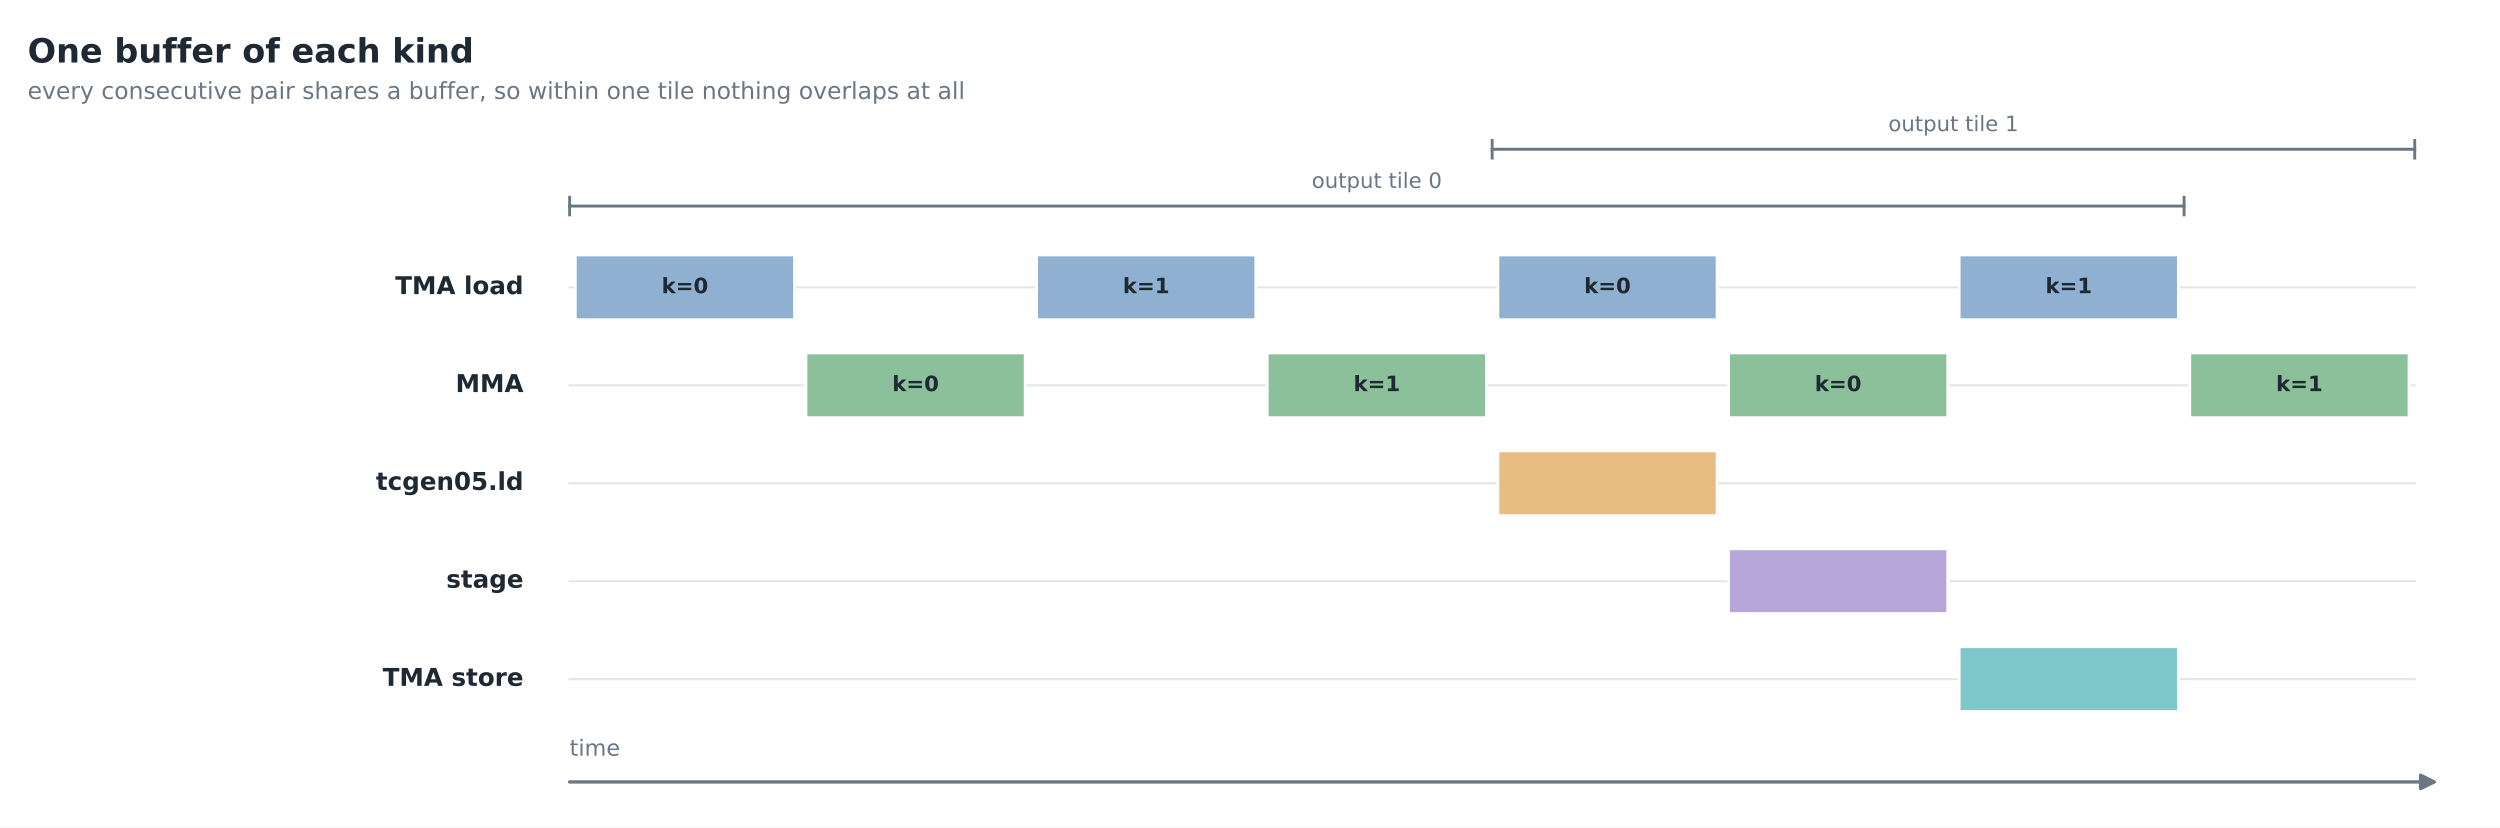
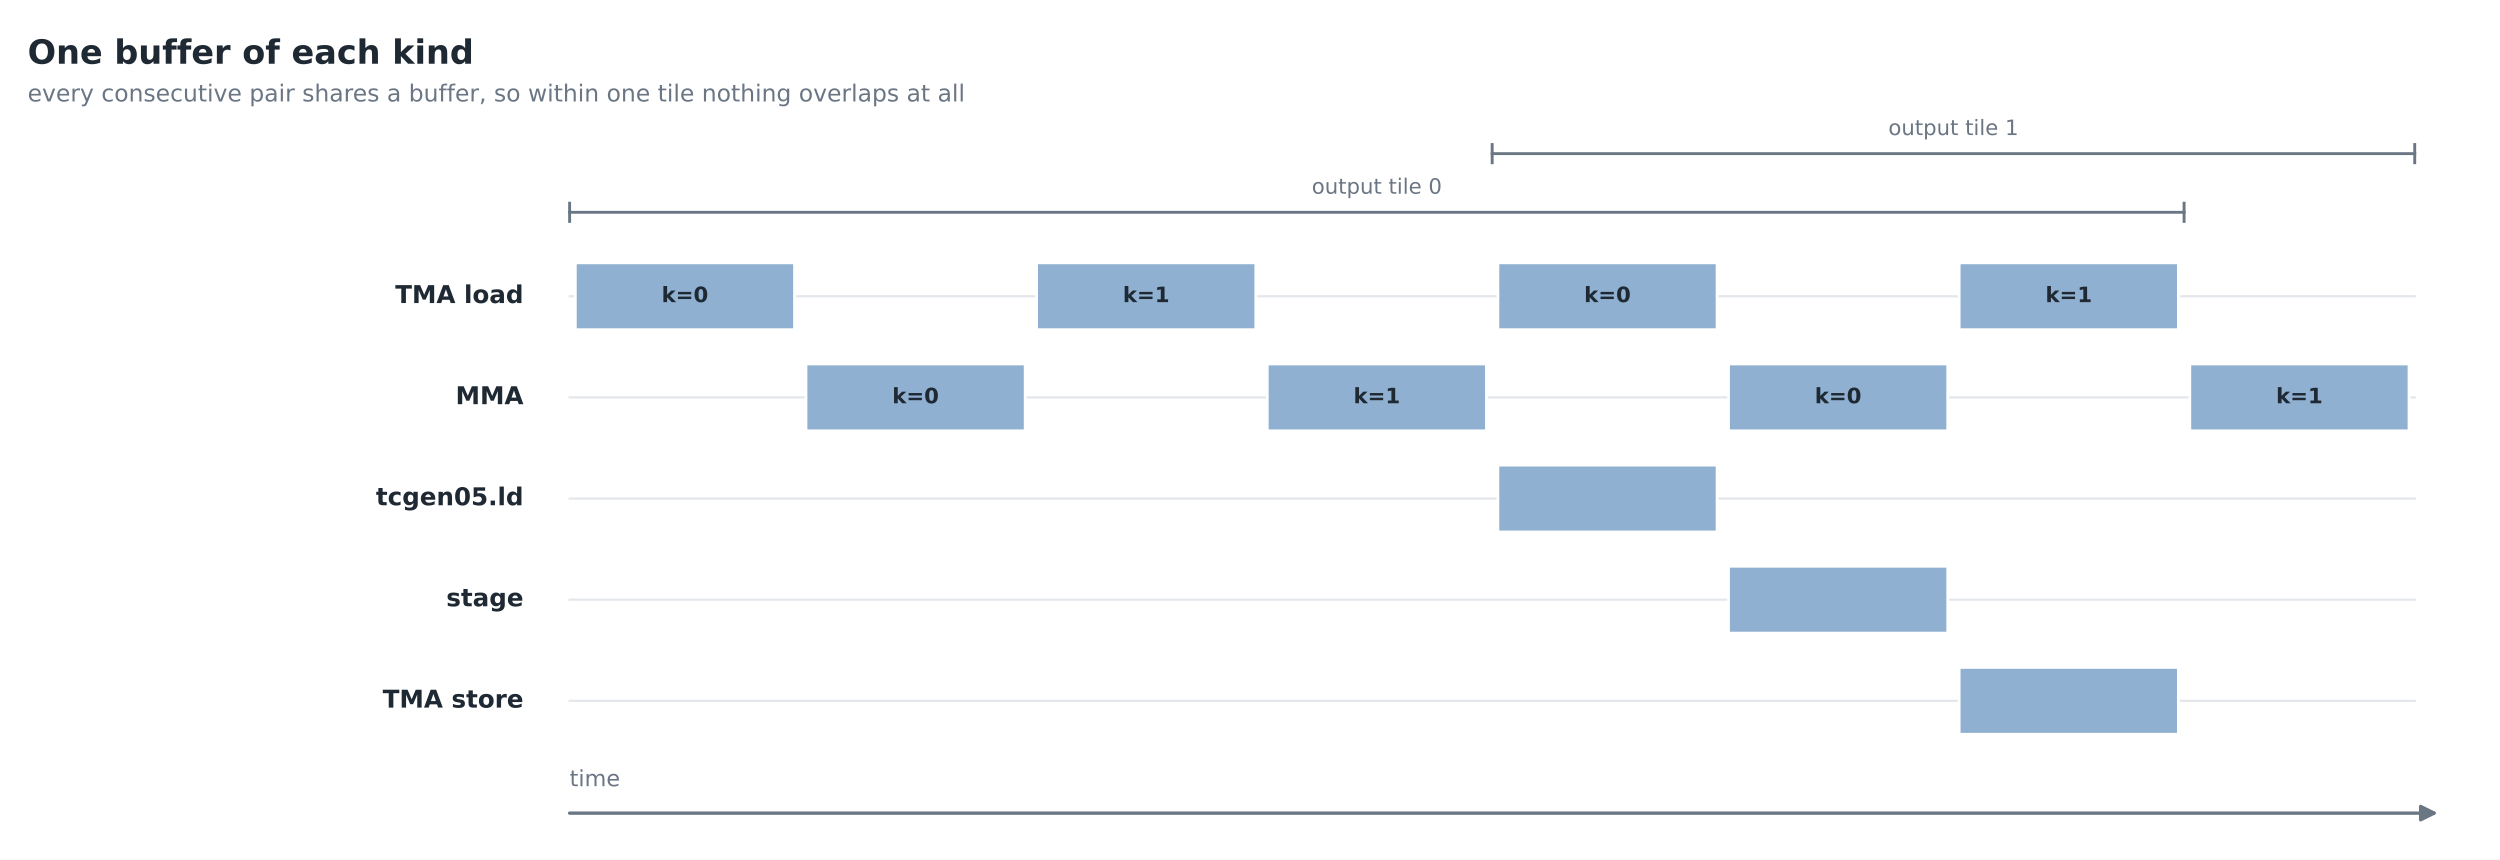
- <svg xmlns="http://www.w3.org/2000/svg" xmlns:xlink="http://www.w3.org/1999/xlink" width="1119.2pt" height="370.4pt" viewBox="0 0 1119.2 370.4" version="1.1">
+ <svg xmlns="http://www.w3.org/2000/svg" xmlns:xlink="http://www.w3.org/1999/xlink" width="1119.2pt" height="384.8pt" viewBox="0 0 1119.2 384.8" version="1.1">
  <defs>
    <style type="text/css">*{stroke-linejoin: round; stroke-linecap: butt}</style>
  </defs>
  <g id="figure_1">
    <g id="patch_1">
-       <path d="M 0 370.4  L 1119.2 370.4  L 1119.2 0  L 0 0  z " style="fill: #ffffff" />
+       <path d="M 0 384.8  L 1119.2 384.8  L 1119.2 0  L 0 0  z " style="fill: #ffffff" />
    </g>
    <g id="axes_1">
      <g id="line2d_1">
-         <path d="M 255.006 128.643  L 1081.024 128.643  " clip-path="url(#pee1071284b)" style="fill: none; stroke: #e3e7ec; stroke-linecap: square" />
+         <path d="M 255.006 132.629  L 1081.024 132.629  " clip-path="url(#p5432d07d13)" style="fill: none; stroke: #e3e7ec; stroke-linecap: square" />
      </g>
      <g id="line2d_2">
-         <path d="M 255.006 172.486  L 1081.024 172.486  " clip-path="url(#pee1071284b)" style="fill: none; stroke: #e3e7ec; stroke-linecap: square" />
+         <path d="M 255.006 177.91  L 1081.024 177.91  " clip-path="url(#p5432d07d13)" style="fill: none; stroke: #e3e7ec; stroke-linecap: square" />
      </g>
      <g id="line2d_3">
-         <path d="M 255.006 216.328  L 1081.024 216.328  " clip-path="url(#pee1071284b)" style="fill: none; stroke: #e3e7ec; stroke-linecap: square" />
+         <path d="M 255.006 223.191  L 1081.024 223.191  " clip-path="url(#p5432d07d13)" style="fill: none; stroke: #e3e7ec; stroke-linecap: square" />
      </g>
      <g id="line2d_4">
-         <path d="M 255.006 260.17  L 1081.024 260.17  " clip-path="url(#pee1071284b)" style="fill: none; stroke: #e3e7ec; stroke-linecap: square" />
+         <path d="M 255.006 268.472  L 1081.024 268.472  " clip-path="url(#p5432d07d13)" style="fill: none; stroke: #e3e7ec; stroke-linecap: square" />
      </g>
      <g id="line2d_5">
-         <path d="M 255.006 304.013  L 1081.024 304.013  " clip-path="url(#pee1071284b)" style="fill: none; stroke: #e3e7ec; stroke-linecap: square" />
+         <path d="M 255.006 313.754  L 1081.024 313.754  " clip-path="url(#p5432d07d13)" style="fill: none; stroke: #e3e7ec; stroke-linecap: square" />
      </g>
      <g id="patch_2">
-         <path d="M 255.006 350.047  Q 673.178 350.047 1089.672 350.047  " clip-path="url(#pee1071284b)" style="fill: none; stroke: #6b7684; stroke-width: 1.5; stroke-linecap: round" />
-         <path d="M 1083.672 347.047  L 1089.672 350.047  L 1083.672 353.047  z " clip-path="url(#pee1071284b)" style="fill: #6b7684; stroke: #6b7684; stroke-width: 1.5; stroke-linecap: round" />
+         <path d="M 255.006 364.016  Q 673.178 364.016 1089.672 364.016  " clip-path="url(#p5432d07d13)" style="fill: none; stroke: #6b7684; stroke-width: 1.5; stroke-linecap: round" />
+         <path d="M 1083.672 361.016  L 1089.672 364.016  L 1083.672 367.016  z " clip-path="url(#p5432d07d13)" style="fill: #6b7684; stroke: #6b7684; stroke-width: 1.5; stroke-linecap: round" />
      </g>
      <g id="line2d_6">
-         <path d="M 255.006 92.254  L 977.772 92.254  " clip-path="url(#pee1071284b)" style="fill: none; stroke: #6b7684; stroke-width: 1.3; stroke-linecap: square" />
+         <path d="M 255.006 95.045  L 977.772 95.045  " clip-path="url(#p5432d07d13)" style="fill: none; stroke: #6b7684; stroke-width: 1.3; stroke-linecap: square" />
      </g>
      <g id="line2d_7">
-         <path d="M 255.006 96.2  L 255.006 88.308  " clip-path="url(#pee1071284b)" style="fill: none; stroke: #6b7684; stroke-width: 1.3; stroke-linecap: square" />
+         <path d="M 255.006 99.121  L 255.006 90.97  " clip-path="url(#p5432d07d13)" style="fill: none; stroke: #6b7684; stroke-width: 1.3; stroke-linecap: square" />
      </g>
      <g id="line2d_8">
-         <path d="M 977.772 96.2  L 977.772 88.308  " clip-path="url(#pee1071284b)" style="fill: none; stroke: #6b7684; stroke-width: 1.3; stroke-linecap: square" />
+         <path d="M 977.772 99.121  L 977.772 90.97  " clip-path="url(#p5432d07d13)" style="fill: none; stroke: #6b7684; stroke-width: 1.3; stroke-linecap: square" />
      </g>
      <g id="line2d_9">
-         <path d="M 668.015 66.826  L 1081.024 66.826  " clip-path="url(#pee1071284b)" style="fill: none; stroke: #6b7684; stroke-width: 1.3; stroke-linecap: square" />
+         <path d="M 668.015 68.782  L 1081.024 68.782  " clip-path="url(#p5432d07d13)" style="fill: none; stroke: #6b7684; stroke-width: 1.3; stroke-linecap: square" />
      </g>
      <g id="line2d_10">
-         <path d="M 668.015 70.771  L 668.015 62.88  " clip-path="url(#pee1071284b)" style="fill: none; stroke: #6b7684; stroke-width: 1.3; stroke-linecap: square" />
+         <path d="M 668.015 72.858  L 668.015 64.707  " clip-path="url(#p5432d07d13)" style="fill: none; stroke: #6b7684; stroke-width: 1.3; stroke-linecap: square" />
      </g>
      <g id="line2d_11">
-         <path d="M 1081.024 70.771  L 1081.024 62.88  " clip-path="url(#pee1071284b)" style="fill: none; stroke: #6b7684; stroke-width: 1.3; stroke-linecap: square" />
+         <path d="M 1081.024 72.858  L 1081.024 64.707  " clip-path="url(#p5432d07d13)" style="fill: none; stroke: #6b7684; stroke-width: 1.3; stroke-linecap: square" />
      </g>
      <g id="text_1">
-         <g style="fill: #1f2933" transform="translate(176.9369 131.6787) scale(0.11 -0.11)">
+         <g style="fill: #1f2933" transform="translate(176.9369 135.6642) scale(0.11 -0.11)">
          <defs>
            <path id="DejaVuSans-Bold-54" d="M 31 4666  L 4331 4666  L 4331 3756  L 2784 3756  L 2784 0  L 1581 0  L 1581 3756  L 31 3756  L 31 4666  z " transform="scale(0.015625)" />
            <path id="DejaVuSans-Bold-4d" d="M 588 4666  L 2119 4666  L 3181 2169  L 4250 4666  L 5778 4666  L 5778 0  L 4641 0  L 4641 3413  L 3566 897  L 2803 897  L 1728 3413  L 1728 0  L 588 0  L 588 4666  z " transform="scale(0.015625)" />
            <path id="DejaVuSans-Bold-41" d="M 3419 850  L 1538 850  L 1241 0  L 31 0  L 1759 4666  L 3194 4666  L 4922 0  L 3713 0  L 3419 850  z M 1838 1716  L 3116 1716  L 2478 3572  L 1838 1716  z " transform="scale(0.015625)" />
            <path id="DejaVuSans-Bold-20" transform="scale(0.015625)" />
            <path id="DejaVuSans-Bold-6c" d="M 538 4863  L 1656 4863  L 1656 0  L 538 0  L 538 4863  z " transform="scale(0.015625)" />
            <path id="DejaVuSans-Bold-6f" d="M 2203 2784  Q 1831 2784 1636 2517  Q 1441 2250 1441 1747  Q 1441 1244 1636 976  Q 1831 709 2203 709  Q 2569 709 2762 976  Q 2956 1244 2956 1747  Q 2956 2250 2762 2517  Q 2569 2784 2203 2784  z M 2203 3584  Q 3106 3584 3614 3096  Q 4122 2609 4122 1747  Q 4122 884 3614 396  Q 3106 -91 2203 -91  Q 1297 -91 786 396  Q 275 884 275 1747  Q 275 2609 786 3096  Q 1297 3584 2203 3584  z " transform="scale(0.015625)" />
            <path id="DejaVuSans-Bold-61" d="M 2106 1575  Q 1756 1575 1579 1456  Q 1403 1338 1403 1106  Q 1403 894 1545 773  Q 1688 653 1941 653  Q 2256 653 2472 879  Q 2688 1106 2688 1447  L 2688 1575  L 2106 1575  z M 3816 1997  L 3816 0  L 2688 0  L 2688 519  Q 2463 200 2181 54  Q 1900 -91 1497 -91  Q 953 -91 614 226  Q 275 544 275 1050  Q 275 1666 698 1953  Q 1122 2241 2028 2241  L 2688 2241  L 2688 2328  Q 2688 2594 2478 2717  Q 2269 2841 1825 2841  Q 1466 2841 1156 2769  Q 847 2697 581 2553  L 581 3406  Q 941 3494 1303 3539  Q 1666 3584 2028 3584  Q 2975 3584 3395 3211  Q 3816 2838 3816 1997  z " transform="scale(0.015625)" />
            <path id="DejaVuSans-Bold-64" d="M 2919 2988  L 2919 4863  L 4044 4863  L 4044 0  L 2919 0  L 2919 506  Q 2688 197 2409 53  Q 2131 -91 1766 -91  Q 1119 -91 703 423  Q 288 938 288 1747  Q 288 2556 703 3070  Q 1119 3584 1766 3584  Q 2128 3584 2408 3439  Q 2688 3294 2919 2988  z M 2181 722  Q 2541 722 2730 984  Q 2919 1247 2919 1747  Q 2919 2247 2730 2509  Q 2541 2772 2181 2772  Q 1825 2772 1636 2509  Q 1447 2247 1447 1747  Q 1447 1247 1636 984  Q 1825 722 2181 722  z " transform="scale(0.015625)" />
          </defs>
          <use xlink:href="#DejaVuSans-Bold-54" />
          <use xlink:href="#DejaVuSans-Bold-4d" transform="translate(68.21289 0)" />
          <use xlink:href="#DejaVuSans-Bold-41" transform="translate(167.7246 0)" />
          <use xlink:href="#DejaVuSans-Bold-20" transform="translate(245.1172 0)" />
          <use xlink:href="#DejaVuSans-Bold-6c" transform="translate(279.9316 0)" />
          <use xlink:href="#DejaVuSans-Bold-6f" transform="translate(314.209 0)" />
          <use xlink:href="#DejaVuSans-Bold-61" transform="translate(382.9102 0)" />
          <use xlink:href="#DejaVuSans-Bold-64" transform="translate(450.3906 0)" />
        </g>
      </g>
      <g id="text_2">
-         <g style="fill: #1f2933" transform="translate(203.9487 175.521) scale(0.11 -0.11)">
+         <g style="fill: #1f2933" transform="translate(203.9487 180.9453) scale(0.11 -0.11)">
          <use xlink:href="#DejaVuSans-Bold-4d" />
          <use xlink:href="#DejaVuSans-Bold-4d" transform="translate(99.51172 0)" />
          <use xlink:href="#DejaVuSans-Bold-41" transform="translate(199.0234 0)" />
        </g>
      </g>
      <g id="text_3">
-         <g style="fill: #1f2933" transform="translate(168.2812 219.3204) scale(0.11 -0.11)">
+         <g style="fill: #1f2933" transform="translate(168.2812 226.1835) scale(0.11 -0.11)">
          <defs>
            <path id="DejaVuSans-Bold-74" d="M 1759 4494  L 1759 3500  L 2913 3500  L 2913 2700  L 1759 2700  L 1759 1216  Q 1759 972 1856 886  Q 1953 800 2241 800  L 2816 800  L 2816 0  L 1856 0  Q 1194 0 917 276  Q 641 553 641 1216  L 641 2700  L 84 2700  L 84 3500  L 641 3500  L 641 4494  L 1759 4494  z " transform="scale(0.015625)" />
            <path id="DejaVuSans-Bold-63" d="M 3366 3391  L 3366 2478  Q 3138 2634 2908 2709  Q 2678 2784 2431 2784  Q 1963 2784 1702 2511  Q 1441 2238 1441 1747  Q 1441 1256 1702 982  Q 1963 709 2431 709  Q 2694 709 2930 787  Q 3166 866 3366 1019  L 3366 103  Q 3103 6 2833 -42  Q 2563 -91 2291 -91  Q 1344 -91 809 395  Q 275 881 275 1747  Q 275 2613 809 3098  Q 1344 3584 2291 3584  Q 2566 3584 2833 3536  Q 3100 3488 3366 3391  z " transform="scale(0.015625)" />
            <path id="DejaVuSans-Bold-67" d="M 2919 594  Q 2688 288 2409 144  Q 2131 0 1766 0  Q 1125 0 706 504  Q 288 1009 288 1791  Q 288 2575 706 3076  Q 1125 3578 1766 3578  Q 2131 3578 2409 3434  Q 2688 3291 2919 2981  L 2919 3500  L 4044 3500  L 4044 353  Q 4044 -491 3511 -936  Q 2978 -1381 1966 -1381  Q 1638 -1381 1331 -1331  Q 1025 -1281 716 -1178  L 716 -306  Q 1009 -475 1290 -558  Q 1572 -641 1856 -641  Q 2406 -641 2662 -400  Q 2919 -159 2919 353  L 2919 594  z M 2181 2772  Q 1834 2772 1640 2515  Q 1447 2259 1447 1791  Q 1447 1309 1634 1061  Q 1822 813 2181 813  Q 2531 813 2725 1069  Q 2919 1325 2919 1791  Q 2919 2259 2725 2515  Q 2531 2772 2181 2772  z " transform="scale(0.015625)" />
            <path id="DejaVuSans-Bold-65" d="M 4031 1759  L 4031 1441  L 1416 1441  Q 1456 1047 1700 850  Q 1944 653 2381 653  Q 2734 653 3104 758  Q 3475 863 3866 1075  L 3866 213  Q 3469 63 3072 -14  Q 2675 -91 2278 -91  Q 1328 -91 801 392  Q 275 875 275 1747  Q 275 2603 792 3093  Q 1309 3584 2216 3584  Q 3041 3584 3536 3087  Q 4031 2591 4031 1759  z M 2881 2131  Q 2881 2450 2695 2645  Q 2509 2841 2209 2841  Q 1884 2841 1681 2658  Q 1478 2475 1428 2131  L 2881 2131  z " transform="scale(0.015625)" />
            <path id="DejaVuSans-Bold-6e" d="M 4056 2131  L 4056 0  L 2931 0  L 2931 347  L 2931 1631  Q 2931 2084 2911 2256  Q 2891 2428 2841 2509  Q 2775 2619 2662 2680  Q 2550 2741 2406 2741  Q 2056 2741 1856 2470  Q 1656 2200 1656 1722  L 1656 0  L 538 0  L 538 3500  L 1656 3500  L 1656 2988  Q 1909 3294 2193 3439  Q 2478 3584 2822 3584  Q 3428 3584 3742 3212  Q 4056 2841 4056 2131  z " transform="scale(0.015625)" />
            <path id="DejaVuSans-Bold-30" d="M 2944 2338  Q 2944 3213 2780 3570  Q 2616 3928 2228 3928  Q 1841 3928 1675 3570  Q 1509 3213 1509 2338  Q 1509 1453 1675 1090  Q 1841 728 2228 728  Q 2613 728 2778 1090  Q 2944 1453 2944 2338  z M 4147 2328  Q 4147 1169 3647 539  Q 3147 -91 2228 -91  Q 1306 -91 806 539  Q 306 1169 306 2328  Q 306 3491 806 4120  Q 1306 4750 2228 4750  Q 3147 4750 3647 4120  Q 4147 3491 4147 2328  z " transform="scale(0.015625)" />
            <path id="DejaVuSans-Bold-35" d="M 678 4666  L 3669 4666  L 3669 3781  L 1638 3781  L 1638 3059  Q 1775 3097 1914 3117  Q 2053 3138 2203 3138  Q 3056 3138 3531 2711  Q 4006 2284 4006 1522  Q 4006 766 3489 337  Q 2972 -91 2053 -91  Q 1656 -91 1267 -14  Q 878 63 494 219  L 494 1166  Q 875 947 1217 837  Q 1559 728 1863 728  Q 2300 728 2551 942  Q 2803 1156 2803 1522  Q 2803 1891 2551 2103  Q 2300 2316 1863 2316  Q 1603 2316 1309 2248  Q 1016 2181 678 2041  L 678 4666  z " transform="scale(0.015625)" />
            <path id="DejaVuSans-Bold-2e" d="M 653 1209  L 1778 1209  L 1778 0  L 653 0  L 653 1209  z " transform="scale(0.015625)" />
          </defs>
          <use xlink:href="#DejaVuSans-Bold-74" />
          <use xlink:href="#DejaVuSans-Bold-63" transform="translate(47.80273 0)" />
          <use xlink:href="#DejaVuSans-Bold-67" transform="translate(107.0801 0)" />
          <use xlink:href="#DejaVuSans-Bold-65" transform="translate(178.6621 0)" />
          <use xlink:href="#DejaVuSans-Bold-6e" transform="translate(246.4844 0)" />
          <use xlink:href="#DejaVuSans-Bold-30" transform="translate(317.6758 0)" />
          <use xlink:href="#DejaVuSans-Bold-35" transform="translate(387.2559 0)" />
          <use xlink:href="#DejaVuSans-Bold-2e" transform="translate(456.8359 0)" />
          <use xlink:href="#DejaVuSans-Bold-6c" transform="translate(494.8242 0)" />
          <use xlink:href="#DejaVuSans-Bold-64" transform="translate(529.1016 0)" />
        </g>
      </g>
      <g id="text_4">
-         <g style="fill: #1f2933" transform="translate(199.7928 263.1198) scale(0.11 -0.11)">
+         <g style="fill: #1f2933" transform="translate(199.7928 271.4217) scale(0.11 -0.11)">
          <defs>
            <path id="DejaVuSans-Bold-73" d="M 3272 3391  L 3272 2541  Q 2913 2691 2578 2766  Q 2244 2841 1947 2841  Q 1628 2841 1473 2761  Q 1319 2681 1319 2516  Q 1319 2381 1436 2309  Q 1553 2238 1856 2203  L 2053 2175  Q 2913 2066 3209 1816  Q 3506 1566 3506 1031  Q 3506 472 3093 190  Q 2681 -91 1863 -91  Q 1516 -91 1145 -36  Q 775 19 384 128  L 384 978  Q 719 816 1070 734  Q 1422 653 1784 653  Q 2113 653 2278 743  Q 2444 834 2444 1013  Q 2444 1163 2330 1236  Q 2216 1309 1875 1350  L 1678 1375  Q 931 1469 631 1722  Q 331 1975 331 2491  Q 331 3047 712 3315  Q 1094 3584 1881 3584  Q 2191 3584 2531 3537  Q 2872 3491 3272 3391  z " transform="scale(0.015625)" />
          </defs>
          <use xlink:href="#DejaVuSans-Bold-73" />
          <use xlink:href="#DejaVuSans-Bold-74" transform="translate(59.52148 0)" />
          <use xlink:href="#DejaVuSans-Bold-61" transform="translate(107.3242 0)" />
          <use xlink:href="#DejaVuSans-Bold-67" transform="translate(174.8047 0)" />
          <use xlink:href="#DejaVuSans-Bold-65" transform="translate(246.3867 0)" />
        </g>
      </g>
      <g id="text_5">
-         <g style="fill: #1f2933" transform="translate(171.3148 307.0481) scale(0.11 -0.11)">
+         <g style="fill: #1f2933" transform="translate(171.3148 316.7889) scale(0.11 -0.11)">
          <defs>
            <path id="DejaVuSans-Bold-72" d="M 3138 2547  Q 2991 2616 2845 2648  Q 2700 2681 2553 2681  Q 2122 2681 1889 2404  Q 1656 2128 1656 1613  L 1656 0  L 538 0  L 538 3500  L 1656 3500  L 1656 2925  Q 1872 3269 2151 3426  Q 2431 3584 2822 3584  Q 2878 3584 2943 3579  Q 3009 3575 3134 3559  L 3138 2547  z " transform="scale(0.015625)" />
          </defs>
          <use xlink:href="#DejaVuSans-Bold-54" />
          <use xlink:href="#DejaVuSans-Bold-4d" transform="translate(68.21289 0)" />
          <use xlink:href="#DejaVuSans-Bold-41" transform="translate(167.7246 0)" />
          <use xlink:href="#DejaVuSans-Bold-20" transform="translate(245.1172 0)" />
          <use xlink:href="#DejaVuSans-Bold-73" transform="translate(279.9316 0)" />
          <use xlink:href="#DejaVuSans-Bold-74" transform="translate(339.4531 0)" />
          <use xlink:href="#DejaVuSans-Bold-6f" transform="translate(387.2559 0)" />
          <use xlink:href="#DejaVuSans-Bold-72" transform="translate(455.957 0)" />
          <use xlink:href="#DejaVuSans-Bold-65" transform="translate(505.2734 0)" />
        </g>
      </g>
      <g id="patch_3">
-         <path d="M 257.587 143.111  L 355.677 143.111  L 355.677 114.175  L 257.587 114.175  z " clip-path="url(#pee1071284b)" style="fill: #8fb0d1; stroke: #ffffff; stroke-width: 1.2; stroke-linejoin: miter" />
+         <path d="M 257.587 147.572  L 355.677 147.572  L 355.677 117.686  L 257.587 117.686  z " clip-path="url(#p5432d07d13)" style="fill: #8fb0d1; stroke: #ffffff; stroke-width: 1.2; stroke-linejoin: miter" />
      </g>
      <g id="patch_4">
-         <path d="M 360.839 186.954  L 458.929 186.954  L 458.929 158.018  L 360.839 158.018  z " clip-path="url(#pee1071284b)" style="fill: #8bc09a; stroke: #ffffff; stroke-width: 1.2; stroke-linejoin: miter" />
+         <path d="M 360.839 192.853  L 458.929 192.853  L 458.929 162.967  L 360.839 162.967  z " clip-path="url(#p5432d07d13)" style="fill: #8fb0d1; stroke: #ffffff; stroke-width: 1.2; stroke-linejoin: miter" />
      </g>
      <g id="patch_5">
-         <path d="M 464.092 143.111  L 562.181 143.111  L 562.181 114.175  L 464.092 114.175  z " clip-path="url(#pee1071284b)" style="fill: #8fb0d1; stroke: #ffffff; stroke-width: 1.2; stroke-linejoin: miter" />
+         <path d="M 464.092 147.572  L 562.181 147.572  L 562.181 117.686  L 464.092 117.686  z " clip-path="url(#p5432d07d13)" style="fill: #8fb0d1; stroke: #ffffff; stroke-width: 1.2; stroke-linejoin: miter" />
      </g>
      <g id="patch_6">
-         <path d="M 567.344 186.954  L 665.434 186.954  L 665.434 158.018  L 567.344 158.018  z " clip-path="url(#pee1071284b)" style="fill: #8bc09a; stroke: #ffffff; stroke-width: 1.2; stroke-linejoin: miter" />
+         <path d="M 567.344 192.853  L 665.434 192.853  L 665.434 162.967  L 567.344 162.967  z " clip-path="url(#p5432d07d13)" style="fill: #8fb0d1; stroke: #ffffff; stroke-width: 1.2; stroke-linejoin: miter" />
      </g>
      <g id="patch_7">
-         <path d="M 670.596 230.796  L 768.686 230.796  L 768.686 201.86  L 670.596 201.86  z " clip-path="url(#pee1071284b)" style="fill: #e8bd83; stroke: #ffffff; stroke-width: 1.2; stroke-linejoin: miter" />
+         <path d="M 670.596 238.134  L 768.686 238.134  L 768.686 208.248  L 670.596 208.248  z " clip-path="url(#p5432d07d13)" style="fill: #8fb0d1; stroke: #ffffff; stroke-width: 1.2; stroke-linejoin: miter" />
      </g>
      <g id="patch_8">
-         <path d="M 773.849 274.638  L 871.938 274.638  L 871.938 245.702  L 773.849 245.702  z " clip-path="url(#pee1071284b)" style="fill: #b7a6d8; stroke: #ffffff; stroke-width: 1.2; stroke-linejoin: miter" />
+         <path d="M 773.849 283.415  L 871.938 283.415  L 871.938 253.53  L 773.849 253.53  z " clip-path="url(#p5432d07d13)" style="fill: #8fb0d1; stroke: #ffffff; stroke-width: 1.2; stroke-linejoin: miter" />
      </g>
      <g id="patch_9">
-         <path d="M 877.101 318.481  L 975.191 318.481  L 975.191 289.545  L 877.101 289.545  z " clip-path="url(#pee1071284b)" style="fill: #7fc7cb; stroke: #ffffff; stroke-width: 1.2; stroke-linejoin: miter" />
+         <path d="M 877.101 328.696  L 975.191 328.696  L 975.191 298.811  L 877.101 298.811  z " clip-path="url(#p5432d07d13)" style="fill: #8fb0d1; stroke: #ffffff; stroke-width: 1.2; stroke-linejoin: miter" />
      </g>
      <g id="patch_10">
-         <path d="M 670.596 143.111  L 768.686 143.111  L 768.686 114.175  L 670.596 114.175  z " clip-path="url(#pee1071284b)" style="fill: #8fb0d1; stroke: #ffffff; stroke-width: 1.2; stroke-linejoin: miter" />
+         <path d="M 670.596 147.572  L 768.686 147.572  L 768.686 117.686  L 670.596 117.686  z " clip-path="url(#p5432d07d13)" style="fill: #8fb0d1; stroke: #ffffff; stroke-width: 1.2; stroke-linejoin: miter" />
      </g>
      <g id="patch_11">
-         <path d="M 773.849 186.954  L 871.938 186.954  L 871.938 158.018  L 773.849 158.018  z " clip-path="url(#pee1071284b)" style="fill: #8bc09a; stroke: #ffffff; stroke-width: 1.2; stroke-linejoin: miter" />
+         <path d="M 773.849 192.853  L 871.938 192.853  L 871.938 162.967  L 773.849 162.967  z " clip-path="url(#p5432d07d13)" style="fill: #8fb0d1; stroke: #ffffff; stroke-width: 1.2; stroke-linejoin: miter" />
      </g>
      <g id="patch_12">
-         <path d="M 877.101 143.111  L 975.191 143.111  L 975.191 114.175  L 877.101 114.175  z " clip-path="url(#pee1071284b)" style="fill: #8fb0d1; stroke: #ffffff; stroke-width: 1.2; stroke-linejoin: miter" />
+         <path d="M 877.101 147.572  L 975.191 147.572  L 975.191 117.686  L 877.101 117.686  z " clip-path="url(#p5432d07d13)" style="fill: #8fb0d1; stroke: #ffffff; stroke-width: 1.2; stroke-linejoin: miter" />
      </g>
      <g id="patch_13">
-         <path d="M 980.353 186.954  L 1078.443 186.954  L 1078.443 158.018  L 980.353 158.018  z " clip-path="url(#pee1071284b)" style="fill: #8bc09a; stroke: #ffffff; stroke-width: 1.2; stroke-linejoin: miter" />
+         <path d="M 980.353 192.853  L 1078.443 192.853  L 1078.443 162.967  L 980.353 162.967  z " clip-path="url(#p5432d07d13)" style="fill: #8fb0d1; stroke: #ffffff; stroke-width: 1.2; stroke-linejoin: miter" />
      </g>
      <g id="text_6">
-         <g style="fill: #6b7684" transform="translate(587.2564 84.14055) scale(0.095 -0.095)">
+         <g style="fill: #6b7684" transform="translate(587.2564 86.73041) scale(0.095 -0.095)">
          <defs>
            <path id="DejaVuSans-6f" d="M 1959 3097  Q 1497 3097 1228 2736  Q 959 2375 959 1747  Q 959 1119 1226 758  Q 1494 397 1959 397  Q 2419 397 2687 759  Q 2956 1122 2956 1747  Q 2956 2369 2687 2733  Q 2419 3097 1959 3097  z M 1959 3584  Q 2709 3584 3137 3096  Q 3566 2609 3566 1747  Q 3566 888 3137 398  Q 2709 -91 1959 -91  Q 1206 -91 779 398  Q 353 888 353 1747  Q 353 2609 779 3096  Q 1206 3584 1959 3584  z " transform="scale(0.015625)" />
            <path id="DejaVuSans-75" d="M 544 1381  L 544 3500  L 1119 3500  L 1119 1403  Q 1119 906 1312 657  Q 1506 409 1894 409  Q 2359 409 2629 706  Q 2900 1003 2900 1516  L 2900 3500  L 3475 3500  L 3475 0  L 2900 0  L 2900 538  Q 2691 219 2414 64  Q 2138 -91 1772 -91  Q 1169 -91 856 284  Q 544 659 544 1381  z M 1991 3584  L 1991 3584  z " transform="scale(0.015625)" />
            <path id="DejaVuSans-74" d="M 1172 4494  L 1172 3500  L 2356 3500  L 2356 3053  L 1172 3053  L 1172 1153  Q 1172 725 1289 603  Q 1406 481 1766 481  L 2356 481  L 2356 0  L 1766 0  Q 1100 0 847 248  Q 594 497 594 1153  L 594 3053  L 172 3053  L 172 3500  L 594 3500  L 594 4494  L 1172 4494  z " transform="scale(0.015625)" />
            <path id="DejaVuSans-70" d="M 1159 525  L 1159 -1331  L 581 -1331  L 581 3500  L 1159 3500  L 1159 2969  Q 1341 3281 1617 3432  Q 1894 3584 2278 3584  Q 2916 3584 3314 3078  Q 3713 2572 3713 1747  Q 3713 922 3314 415  Q 2916 -91 2278 -91  Q 1894 -91 1617 61  Q 1341 213 1159 525  z M 3116 1747  Q 3116 2381 2855 2742  Q 2594 3103 2138 3103  Q 1681 3103 1420 2742  Q 1159 2381 1159 1747  Q 1159 1113 1420 752  Q 1681 391 2138 391  Q 2594 391 2855 752  Q 3116 1113 3116 1747  z " transform="scale(0.015625)" />
            <path id="DejaVuSans-20" transform="scale(0.015625)" />
            <path id="DejaVuSans-69" d="M 603 3500  L 1178 3500  L 1178 0  L 603 0  L 603 3500  z M 603 4863  L 1178 4863  L 1178 4134  L 603 4134  L 603 4863  z " transform="scale(0.015625)" />
            <path id="DejaVuSans-6c" d="M 603 4863  L 1178 4863  L 1178 0  L 603 0  L 603 4863  z " transform="scale(0.015625)" />
            <path id="DejaVuSans-65" d="M 3597 1894  L 3597 1613  L 953 1613  Q 991 1019 1311 708  Q 1631 397 2203 397  Q 2534 397 2845 478  Q 3156 559 3463 722  L 3463 178  Q 3153 47 2828 -22  Q 2503 -91 2169 -91  Q 1331 -91 842 396  Q 353 884 353 1716  Q 353 2575 817 3079  Q 1281 3584 2069 3584  Q 2775 3584 3186 3129  Q 3597 2675 3597 1894  z M 3022 2063  Q 3016 2534 2758 2815  Q 2500 3097 2075 3097  Q 1594 3097 1305 2825  Q 1016 2553 972 2059  L 3022 2063  z " transform="scale(0.015625)" />
            <path id="DejaVuSans-30" d="M 2034 4250  Q 1547 4250 1301 3770  Q 1056 3291 1056 2328  Q 1056 1369 1301 889  Q 1547 409 2034 409  Q 2525 409 2770 889  Q 3016 1369 3016 2328  Q 3016 3291 2770 3770  Q 2525 4250 2034 4250  z M 2034 4750  Q 2819 4750 3233 4129  Q 3647 3509 3647 2328  Q 3647 1150 3233 529  Q 2819 -91 2034 -91  Q 1250 -91 836 529  Q 422 1150 422 2328  Q 422 3509 836 4129  Q 1250 4750 2034 4750  z " transform="scale(0.015625)" />
          </defs>
          <use xlink:href="#DejaVuSans-6f" />
          <use xlink:href="#DejaVuSans-75" transform="translate(61.18164 0)" />
          <use xlink:href="#DejaVuSans-74" transform="translate(124.5605 0)" />
          <use xlink:href="#DejaVuSans-70" transform="translate(163.7695 0)" />
          <use xlink:href="#DejaVuSans-75" transform="translate(227.2461 0)" />
          <use xlink:href="#DejaVuSans-74" transform="translate(290.625 0)" />
          <use xlink:href="#DejaVuSans-20" transform="translate(329.834 0)" />
          <use xlink:href="#DejaVuSans-74" transform="translate(361.6211 0)" />
          <use xlink:href="#DejaVuSans-69" transform="translate(400.8301 0)" />
          <use xlink:href="#DejaVuSans-6c" transform="translate(428.6133 0)" />
          <use xlink:href="#DejaVuSans-65" transform="translate(456.3965 0)" />
          <use xlink:href="#DejaVuSans-20" transform="translate(517.9199 0)" />
          <use xlink:href="#DejaVuSans-30" transform="translate(549.707 0)" />
        </g>
      </g>
      <g id="text_7">
-         <g style="fill: #6b7684" transform="translate(845.3873 58.71198) scale(0.095 -0.095)">
+         <g style="fill: #6b7684" transform="translate(845.3873 60.46733) scale(0.095 -0.095)">
          <defs>
            <path id="DejaVuSans-31" d="M 794 531  L 1825 531  L 1825 4091  L 703 3866  L 703 4441  L 1819 4666  L 2450 4666  L 2450 531  L 3481 531  L 3481 0  L 794 0  L 794 531  z " transform="scale(0.015625)" />
          </defs>
          <use xlink:href="#DejaVuSans-6f" />
          <use xlink:href="#DejaVuSans-75" transform="translate(61.18164 0)" />
          <use xlink:href="#DejaVuSans-74" transform="translate(124.5605 0)" />
          <use xlink:href="#DejaVuSans-70" transform="translate(163.7695 0)" />
          <use xlink:href="#DejaVuSans-75" transform="translate(227.2461 0)" />
          <use xlink:href="#DejaVuSans-74" transform="translate(290.625 0)" />
          <use xlink:href="#DejaVuSans-20" transform="translate(329.834 0)" />
          <use xlink:href="#DejaVuSans-74" transform="translate(361.6211 0)" />
          <use xlink:href="#DejaVuSans-69" transform="translate(400.8301 0)" />
          <use xlink:href="#DejaVuSans-6c" transform="translate(428.6133 0)" />
          <use xlink:href="#DejaVuSans-65" transform="translate(456.3965 0)" />
          <use xlink:href="#DejaVuSans-20" transform="translate(517.9199 0)" />
          <use xlink:href="#DejaVuSans-31" transform="translate(549.707 0)" />
        </g>
      </g>
      <g id="text_8">
-         <g style="fill: #6b7684" transform="translate(255.0056 338.3223) scale(0.1 -0.1)">
+         <g style="fill: #6b7684" transform="translate(255.0056 351.9741) scale(0.1 -0.1)">
          <defs>
            <path id="DejaVuSans-6d" d="M 3328 2828  Q 3544 3216 3844 3400  Q 4144 3584 4550 3584  Q 5097 3584 5394 3201  Q 5691 2819 5691 2113  L 5691 0  L 5113 0  L 5113 2094  Q 5113 2597 4934 2840  Q 4756 3084 4391 3084  Q 3944 3084 3684 2787  Q 3425 2491 3425 1978  L 3425 0  L 2847 0  L 2847 2094  Q 2847 2600 2669 2842  Q 2491 3084 2119 3084  Q 1678 3084 1418 2786  Q 1159 2488 1159 1978  L 1159 0  L 581 0  L 581 3500  L 1159 3500  L 1159 2956  Q 1356 3278 1631 3431  Q 1906 3584 2284 3584  Q 2666 3584 2933 3390  Q 3200 3197 3328 2828  z " transform="scale(0.015625)" />
          </defs>
          <use xlink:href="#DejaVuSans-74" />
          <use xlink:href="#DejaVuSans-69" transform="translate(39.20898 0)" />
          <use xlink:href="#DejaVuSans-6d" transform="translate(66.99219 0)" />
          <use xlink:href="#DejaVuSans-65" transform="translate(164.4043 0)" />
        </g>
      </g>
      <g id="text_9">
-         <g style="fill: #1f2933" transform="translate(12.36262 27.99916) scale(0.15 -0.15)">
+         <g style="fill: #1f2933" transform="translate(12.36262 28.54591) scale(0.15 -0.15)">
          <defs>
            <path id="DejaVuSans-Bold-4f" d="M 2719 3878  Q 2169 3878 1866 3472  Q 1563 3066 1563 2328  Q 1563 1594 1866 1187  Q 2169 781 2719 781  Q 3272 781 3575 1187  Q 3878 1594 3878 2328  Q 3878 3066 3575 3472  Q 3272 3878 2719 3878  z M 2719 4750  Q 3844 4750 4481 4106  Q 5119 3463 5119 2328  Q 5119 1197 4481 553  Q 3844 -91 2719 -91  Q 1597 -91 958 553  Q 319 1197 319 2328  Q 319 3463 958 4106  Q 1597 4750 2719 4750  z " transform="scale(0.015625)" />
            <path id="DejaVuSans-Bold-62" d="M 2400 722  Q 2759 722 2948 984  Q 3138 1247 3138 1747  Q 3138 2247 2948 2509  Q 2759 2772 2400 2772  Q 2041 2772 1848 2508  Q 1656 2244 1656 1747  Q 1656 1250 1848 986  Q 2041 722 2400 722  z M 1656 2988  Q 1888 3294 2169 3439  Q 2450 3584 2816 3584  Q 3463 3584 3878 3070  Q 4294 2556 4294 1747  Q 4294 938 3878 423  Q 3463 -91 2816 -91  Q 2450 -91 2169 54  Q 1888 200 1656 506  L 1656 0  L 538 0  L 538 4863  L 1656 4863  L 1656 2988  z " transform="scale(0.015625)" />
            <path id="DejaVuSans-Bold-75" d="M 500 1363  L 500 3500  L 1625 3500  L 1625 3150  Q 1625 2866 1622 2436  Q 1619 2006 1619 1863  Q 1619 1441 1641 1255  Q 1663 1069 1716 984  Q 1784 875 1895 815  Q 2006 756 2150 756  Q 2500 756 2700 1025  Q 2900 1294 2900 1772  L 2900 3500  L 4019 3500  L 4019 0  L 2900 0  L 2900 506  Q 2647 200 2364 54  Q 2081 -91 1741 -91  Q 1134 -91 817 281  Q 500 653 500 1363  z " transform="scale(0.015625)" />
            <path id="DejaVuSans-Bold-66" d="M 2841 4863  L 2841 4128  L 2222 4128  Q 1984 4128 1890 4042  Q 1797 3956 1797 3744  L 1797 3500  L 2753 3500  L 2753 2700  L 1797 2700  L 1797 0  L 678 0  L 678 2700  L 122 2700  L 122 3500  L 678 3500  L 678 3744  Q 678 4316 997 4589  Q 1316 4863 1984 4863  L 2841 4863  z " transform="scale(0.015625)" />
            <path id="DejaVuSans-Bold-68" d="M 4056 2131  L 4056 0  L 2931 0  L 2931 347  L 2931 1625  Q 2931 2084 2911 2256  Q 2891 2428 2841 2509  Q 2775 2619 2662 2680  Q 2550 2741 2406 2741  Q 2056 2741 1856 2470  Q 1656 2200 1656 1722  L 1656 0  L 538 0  L 538 4863  L 1656 4863  L 1656 2988  Q 1909 3294 2193 3439  Q 2478 3584 2822 3584  Q 3428 3584 3742 3212  Q 4056 2841 4056 2131  z " transform="scale(0.015625)" />
            <path id="DejaVuSans-Bold-6b" d="M 538 4863  L 1656 4863  L 1656 2216  L 2944 3500  L 4244 3500  L 2534 1894  L 4378 0  L 3022 0  L 1656 1459  L 1656 0  L 538 0  L 538 4863  z " transform="scale(0.015625)" />
            <path id="DejaVuSans-Bold-69" d="M 538 3500  L 1656 3500  L 1656 0  L 538 0  L 538 3500  z M 538 4863  L 1656 4863  L 1656 3950  L 538 3950  L 538 4863  z " transform="scale(0.015625)" />
          </defs>
          <use xlink:href="#DejaVuSans-Bold-4f" />
          <use xlink:href="#DejaVuSans-Bold-6e" transform="translate(85.00977 0)" />
          <use xlink:href="#DejaVuSans-Bold-65" transform="translate(156.2012 0)" />
          <use xlink:href="#DejaVuSans-Bold-20" transform="translate(224.0234 0)" />
          <use xlink:href="#DejaVuSans-Bold-62" transform="translate(258.8379 0)" />
          <use xlink:href="#DejaVuSans-Bold-75" transform="translate(330.4199 0)" />
          <use xlink:href="#DejaVuSans-Bold-66" transform="translate(401.6113 0)" />
          <use xlink:href="#DejaVuSans-Bold-66" transform="translate(445.1172 0)" />
          <use xlink:href="#DejaVuSans-Bold-65" transform="translate(488.623 0)" />
          <use xlink:href="#DejaVuSans-Bold-72" transform="translate(556.4453 0)" />
          <use xlink:href="#DejaVuSans-Bold-20" transform="translate(605.7617 0)" />
          <use xlink:href="#DejaVuSans-Bold-6f" transform="translate(640.5762 0)" />
          <use xlink:href="#DejaVuSans-Bold-66" transform="translate(709.2773 0)" />
          <use xlink:href="#DejaVuSans-Bold-20" transform="translate(752.7832 0)" />
          <use xlink:href="#DejaVuSans-Bold-65" transform="translate(787.5977 0)" />
          <use xlink:href="#DejaVuSans-Bold-61" transform="translate(855.4199 0)" />
          <use xlink:href="#DejaVuSans-Bold-63" transform="translate(922.9004 0)" />
          <use xlink:href="#DejaVuSans-Bold-68" transform="translate(982.1777 0)" />
          <use xlink:href="#DejaVuSans-Bold-20" transform="translate(1053.369 0)" />
          <use xlink:href="#DejaVuSans-Bold-6b" transform="translate(1088.184 0)" />
          <use xlink:href="#DejaVuSans-Bold-69" transform="translate(1154.688 0)" />
          <use xlink:href="#DejaVuSans-Bold-6e" transform="translate(1188.965 0)" />
          <use xlink:href="#DejaVuSans-Bold-64" transform="translate(1260.156 0)" />
        </g>
      </g>
      <g id="text_10">
-         <g style="fill: #6b7684" transform="translate(12.36262 44.29439) scale(0.105 -0.105)">
+         <g style="fill: #6b7684" transform="translate(12.36262 45.41666) scale(0.105 -0.105)">
          <defs>
            <path id="DejaVuSans-76" d="M 191 3500  L 800 3500  L 1894 563  L 2988 3500  L 3597 3500  L 2284 0  L 1503 0  L 191 3500  z " transform="scale(0.015625)" />
            <path id="DejaVuSans-72" d="M 2631 2963  Q 2534 3019 2420 3045  Q 2306 3072 2169 3072  Q 1681 3072 1420 2755  Q 1159 2438 1159 1844  L 1159 0  L 581 0  L 581 3500  L 1159 3500  L 1159 2956  Q 1341 3275 1631 3429  Q 1922 3584 2338 3584  Q 2397 3584 2469 3576  Q 2541 3569 2628 3553  L 2631 2963  z " transform="scale(0.015625)" />
            <path id="DejaVuSans-79" d="M 2059 -325  Q 1816 -950 1584 -1140  Q 1353 -1331 966 -1331  L 506 -1331  L 506 -850  L 844 -850  Q 1081 -850 1212 -737  Q 1344 -625 1503 -206  L 1606 56  L 191 3500  L 800 3500  L 1894 763  L 2988 3500  L 3597 3500  L 2059 -325  z " transform="scale(0.015625)" />
            <path id="DejaVuSans-63" d="M 3122 3366  L 3122 2828  Q 2878 2963 2633 3030  Q 2388 3097 2138 3097  Q 1578 3097 1268 2742  Q 959 2388 959 1747  Q 959 1106 1268 751  Q 1578 397 2138 397  Q 2388 397 2633 464  Q 2878 531 3122 666  L 3122 134  Q 2881 22 2623 -34  Q 2366 -91 2075 -91  Q 1284 -91 818 406  Q 353 903 353 1747  Q 353 2603 823 3093  Q 1294 3584 2113 3584  Q 2378 3584 2631 3529  Q 2884 3475 3122 3366  z " transform="scale(0.015625)" />
            <path id="DejaVuSans-6e" d="M 3513 2113  L 3513 0  L 2938 0  L 2938 2094  Q 2938 2591 2744 2837  Q 2550 3084 2163 3084  Q 1697 3084 1428 2787  Q 1159 2491 1159 1978  L 1159 0  L 581 0  L 581 3500  L 1159 3500  L 1159 2956  Q 1366 3272 1645 3428  Q 1925 3584 2291 3584  Q 2894 3584 3203 3211  Q 3513 2838 3513 2113  z " transform="scale(0.015625)" />
            <path id="DejaVuSans-73" d="M 2834 3397  L 2834 2853  Q 2591 2978 2328 3040  Q 2066 3103 1784 3103  Q 1356 3103 1142 2972  Q 928 2841 928 2578  Q 928 2378 1081 2264  Q 1234 2150 1697 2047  L 1894 2003  Q 2506 1872 2764 1633  Q 3022 1394 3022 966  Q 3022 478 2636 193  Q 2250 -91 1575 -91  Q 1294 -91 989 -36  Q 684 19 347 128  L 347 722  Q 666 556 975 473  Q 1284 391 1588 391  Q 1994 391 2212 530  Q 2431 669 2431 922  Q 2431 1156 2273 1281  Q 2116 1406 1581 1522  L 1381 1569  Q 847 1681 609 1914  Q 372 2147 372 2553  Q 372 3047 722 3315  Q 1072 3584 1716 3584  Q 2034 3584 2315 3537  Q 2597 3491 2834 3397  z " transform="scale(0.015625)" />
            <path id="DejaVuSans-61" d="M 2194 1759  Q 1497 1759 1228 1600  Q 959 1441 959 1056  Q 959 750 1161 570  Q 1363 391 1709 391  Q 2188 391 2477 730  Q 2766 1069 2766 1631  L 2766 1759  L 2194 1759  z M 3341 1997  L 3341 0  L 2766 0  L 2766 531  Q 2569 213 2275 61  Q 1981 -91 1556 -91  Q 1019 -91 701 211  Q 384 513 384 1019  Q 384 1609 779 1909  Q 1175 2209 1959 2209  L 2766 2209  L 2766 2266  Q 2766 2663 2505 2880  Q 2244 3097 1772 3097  Q 1472 3097 1187 3025  Q 903 2953 641 2809  L 641 3341  Q 956 3463 1253 3523  Q 1550 3584 1831 3584  Q 2591 3584 2966 3190  Q 3341 2797 3341 1997  z " transform="scale(0.015625)" />
            <path id="DejaVuSans-68" d="M 3513 2113  L 3513 0  L 2938 0  L 2938 2094  Q 2938 2591 2744 2837  Q 2550 3084 2163 3084  Q 1697 3084 1428 2787  Q 1159 2491 1159 1978  L 1159 0  L 581 0  L 581 4863  L 1159 4863  L 1159 2956  Q 1366 3272 1645 3428  Q 1925 3584 2291 3584  Q 2894 3584 3203 3211  Q 3513 2838 3513 2113  z " transform="scale(0.015625)" />
            <path id="DejaVuSans-62" d="M 3116 1747  Q 3116 2381 2855 2742  Q 2594 3103 2138 3103  Q 1681 3103 1420 2742  Q 1159 2381 1159 1747  Q 1159 1113 1420 752  Q 1681 391 2138 391  Q 2594 391 2855 752  Q 3116 1113 3116 1747  z M 1159 2969  Q 1341 3281 1617 3432  Q 1894 3584 2278 3584  Q 2916 3584 3314 3078  Q 3713 2572 3713 1747  Q 3713 922 3314 415  Q 2916 -91 2278 -91  Q 1894 -91 1617 61  Q 1341 213 1159 525  L 1159 0  L 581 0  L 581 4863  L 1159 4863  L 1159 2969  z " transform="scale(0.015625)" />
            <path id="DejaVuSans-66" d="M 2375 4863  L 2375 4384  L 1825 4384  Q 1516 4384 1395 4259  Q 1275 4134 1275 3809  L 1275 3500  L 2222 3500  L 2222 3053  L 1275 3053  L 1275 0  L 697 0  L 697 3053  L 147 3053  L 147 3500  L 697 3500  L 697 3744  Q 697 4328 969 4595  Q 1241 4863 1831 4863  L 2375 4863  z " transform="scale(0.015625)" />
            <path id="DejaVuSans-2c" d="M 750 794  L 1409 794  L 1409 256  L 897 -744  L 494 -744  L 750 256  L 750 794  z " transform="scale(0.015625)" />
            <path id="DejaVuSans-77" d="M 269 3500  L 844 3500  L 1563 769  L 2278 3500  L 2956 3500  L 3675 769  L 4391 3500  L 4966 3500  L 4050 0  L 3372 0  L 2619 2869  L 1863 0  L 1184 0  L 269 3500  z " transform="scale(0.015625)" />
            <path id="DejaVuSans-67" d="M 2906 1791  Q 2906 2416 2648 2759  Q 2391 3103 1925 3103  Q 1463 3103 1205 2759  Q 947 2416 947 1791  Q 947 1169 1205 825  Q 1463 481 1925 481  Q 2391 481 2648 825  Q 2906 1169 2906 1791  z M 3481 434  Q 3481 -459 3084 -895  Q 2688 -1331 1869 -1331  Q 1566 -1331 1297 -1286  Q 1028 -1241 775 -1147  L 775 -588  Q 1028 -725 1275 -790  Q 1522 -856 1778 -856  Q 2344 -856 2625 -561  Q 2906 -266 2906 331  L 2906 616  Q 2728 306 2450 153  Q 2172 0 1784 0  Q 1141 0 747 490  Q 353 981 353 1791  Q 353 2603 747 3093  Q 1141 3584 1784 3584  Q 2172 3584 2450 3431  Q 2728 3278 2906 2969  L 2906 3500  L 3481 3500  L 3481 434  z " transform="scale(0.015625)" />
          </defs>
          <use xlink:href="#DejaVuSans-65" />
          <use xlink:href="#DejaVuSans-76" transform="translate(61.52344 0)" />
          <use xlink:href="#DejaVuSans-65" transform="translate(120.7031 0)" />
          <use xlink:href="#DejaVuSans-72" transform="translate(182.2266 0)" />
          <use xlink:href="#DejaVuSans-79" transform="translate(223.3398 0)" />
          <use xlink:href="#DejaVuSans-20" transform="translate(282.5195 0)" />
          <use xlink:href="#DejaVuSans-63" transform="translate(314.3066 0)" />
          <use xlink:href="#DejaVuSans-6f" transform="translate(369.2871 0)" />
          <use xlink:href="#DejaVuSans-6e" transform="translate(430.4688 0)" />
          <use xlink:href="#DejaVuSans-73" transform="translate(493.8477 0)" />
          <use xlink:href="#DejaVuSans-65" transform="translate(545.9473 0)" />
          <use xlink:href="#DejaVuSans-63" transform="translate(607.4707 0)" />
          <use xlink:href="#DejaVuSans-75" transform="translate(662.4512 0)" />
          <use xlink:href="#DejaVuSans-74" transform="translate(725.8301 0)" />
          <use xlink:href="#DejaVuSans-69" transform="translate(765.0391 0)" />
          <use xlink:href="#DejaVuSans-76" transform="translate(792.8223 0)" />
          <use xlink:href="#DejaVuSans-65" transform="translate(852.002 0)" />
          <use xlink:href="#DejaVuSans-20" transform="translate(913.5254 0)" />
          <use xlink:href="#DejaVuSans-70" transform="translate(945.3125 0)" />
          <use xlink:href="#DejaVuSans-61" transform="translate(1008.789 0)" />
          <use xlink:href="#DejaVuSans-69" transform="translate(1070.068 0)" />
          <use xlink:href="#DejaVuSans-72" transform="translate(1097.852 0)" />
          <use xlink:href="#DejaVuSans-20" transform="translate(1138.965 0)" />
          <use xlink:href="#DejaVuSans-73" transform="translate(1170.752 0)" />
          <use xlink:href="#DejaVuSans-68" transform="translate(1222.852 0)" />
          <use xlink:href="#DejaVuSans-61" transform="translate(1286.23 0)" />
          <use xlink:href="#DejaVuSans-72" transform="translate(1347.51 0)" />
          <use xlink:href="#DejaVuSans-65" transform="translate(1386.373 0)" />
          <use xlink:href="#DejaVuSans-73" transform="translate(1447.896 0)" />
          <use xlink:href="#DejaVuSans-20" transform="translate(1499.996 0)" />
          <use xlink:href="#DejaVuSans-61" transform="translate(1531.783 0)" />
          <use xlink:href="#DejaVuSans-20" transform="translate(1593.062 0)" />
          <use xlink:href="#DejaVuSans-62" transform="translate(1624.85 0)" />
          <use xlink:href="#DejaVuSans-75" transform="translate(1688.326 0)" />
          <use xlink:href="#DejaVuSans-66" transform="translate(1751.705 0)" />
          <use xlink:href="#DejaVuSans-66" transform="translate(1786.91 0)" />
          <use xlink:href="#DejaVuSans-65" transform="translate(1822.115 0)" />
          <use xlink:href="#DejaVuSans-72" transform="translate(1883.639 0)" />
          <use xlink:href="#DejaVuSans-2c" transform="translate(1924.752 0)" />
          <use xlink:href="#DejaVuSans-20" transform="translate(1956.539 0)" />
          <use xlink:href="#DejaVuSans-73" transform="translate(1988.326 0)" />
          <use xlink:href="#DejaVuSans-6f" transform="translate(2040.426 0)" />
          <use xlink:href="#DejaVuSans-20" transform="translate(2101.607 0)" />
          <use xlink:href="#DejaVuSans-77" transform="translate(2133.395 0)" />
          <use xlink:href="#DejaVuSans-69" transform="translate(2215.182 0)" />
          <use xlink:href="#DejaVuSans-74" transform="translate(2242.965 0)" />
          <use xlink:href="#DejaVuSans-68" transform="translate(2282.174 0)" />
          <use xlink:href="#DejaVuSans-69" transform="translate(2345.553 0)" />
          <use xlink:href="#DejaVuSans-6e" transform="translate(2373.336 0)" />
          <use xlink:href="#DejaVuSans-20" transform="translate(2436.715 0)" />
          <use xlink:href="#DejaVuSans-6f" transform="translate(2468.502 0)" />
          <use xlink:href="#DejaVuSans-6e" transform="translate(2529.684 0)" />
          <use xlink:href="#DejaVuSans-65" transform="translate(2593.062 0)" />
          <use xlink:href="#DejaVuSans-20" transform="translate(2654.586 0)" />
          <use xlink:href="#DejaVuSans-74" transform="translate(2686.373 0)" />
          <use xlink:href="#DejaVuSans-69" transform="translate(2725.582 0)" />
          <use xlink:href="#DejaVuSans-6c" transform="translate(2753.365 0)" />
          <use xlink:href="#DejaVuSans-65" transform="translate(2781.148 0)" />
          <use xlink:href="#DejaVuSans-20" transform="translate(2842.672 0)" />
          <use xlink:href="#DejaVuSans-6e" transform="translate(2874.459 0)" />
          <use xlink:href="#DejaVuSans-6f" transform="translate(2937.838 0)" />
          <use xlink:href="#DejaVuSans-74" transform="translate(2999.02 0)" />
          <use xlink:href="#DejaVuSans-68" transform="translate(3038.229 0)" />
          <use xlink:href="#DejaVuSans-69" transform="translate(3101.607 0)" />
          <use xlink:href="#DejaVuSans-6e" transform="translate(3129.391 0)" />
          <use xlink:href="#DejaVuSans-67" transform="translate(3192.77 0)" />
          <use xlink:href="#DejaVuSans-20" transform="translate(3256.246 0)" />
          <use xlink:href="#DejaVuSans-6f" transform="translate(3288.033 0)" />
          <use xlink:href="#DejaVuSans-76" transform="translate(3349.215 0)" />
          <use xlink:href="#DejaVuSans-65" transform="translate(3408.395 0)" />
          <use xlink:href="#DejaVuSans-72" transform="translate(3469.918 0)" />
          <use xlink:href="#DejaVuSans-6c" transform="translate(3511.031 0)" />
          <use xlink:href="#DejaVuSans-61" transform="translate(3538.814 0)" />
          <use xlink:href="#DejaVuSans-70" transform="translate(3600.094 0)" />
          <use xlink:href="#DejaVuSans-73" transform="translate(3663.57 0)" />
          <use xlink:href="#DejaVuSans-20" transform="translate(3715.67 0)" />
          <use xlink:href="#DejaVuSans-61" transform="translate(3747.457 0)" />
          <use xlink:href="#DejaVuSans-74" transform="translate(3808.736 0)" />
          <use xlink:href="#DejaVuSans-20" transform="translate(3847.945 0)" />
          <use xlink:href="#DejaVuSans-61" transform="translate(3879.732 0)" />
          <use xlink:href="#DejaVuSans-6c" transform="translate(3941.012 0)" />
          <use xlink:href="#DejaVuSans-6c" transform="translate(3968.795 0)" />
        </g>
      </g>
      <g id="text_11">
-         <g style="fill: #1f2933" transform="translate(296.1877 131.2648) scale(0.095 -0.095)">
+         <g style="fill: #1f2933" transform="translate(296.1877 135.2503) scale(0.095 -0.095)">
          <defs>
            <path id="DejaVuSans-Bold-3d" d="M 678 3084  L 4684 3084  L 4684 2350  L 678 2350  L 678 3084  z M 678 1663  L 4684 1663  L 4684 922  L 678 922  L 678 1663  z " transform="scale(0.015625)" />
          </defs>
          <use xlink:href="#DejaVuSans-Bold-6b" />
          <use xlink:href="#DejaVuSans-Bold-3d" transform="translate(66.50391 0)" />
          <use xlink:href="#DejaVuSans-Bold-30" transform="translate(150.293 0)" />
        </g>
      </g>
      <g id="text_12">
-         <g style="fill: #1f2933" transform="translate(399.44 175.1071) scale(0.095 -0.095)">
+         <g style="fill: #1f2933" transform="translate(399.44 180.5314) scale(0.095 -0.095)">
          <use xlink:href="#DejaVuSans-Bold-6b" />
          <use xlink:href="#DejaVuSans-Bold-3d" transform="translate(66.50391 0)" />
          <use xlink:href="#DejaVuSans-Bold-30" transform="translate(150.293 0)" />
        </g>
      </g>
      <g id="text_13">
-         <g style="fill: #1f2933" transform="translate(502.6924 131.2648) scale(0.095 -0.095)">
+         <g style="fill: #1f2933" transform="translate(502.6924 135.2503) scale(0.095 -0.095)">
          <defs>
            <path id="DejaVuSans-Bold-31" d="M 750 831  L 1813 831  L 1813 3847  L 722 3622  L 722 4441  L 1806 4666  L 2950 4666  L 2950 831  L 4013 831  L 4013 0  L 750 0  L 750 831  z " transform="scale(0.015625)" />
          </defs>
          <use xlink:href="#DejaVuSans-Bold-6b" />
          <use xlink:href="#DejaVuSans-Bold-3d" transform="translate(66.50391 0)" />
          <use xlink:href="#DejaVuSans-Bold-31" transform="translate(150.293 0)" />
        </g>
      </g>
      <g id="text_14">
-         <g style="fill: #1f2933" transform="translate(605.9447 175.1071) scale(0.095 -0.095)">
+         <g style="fill: #1f2933" transform="translate(605.9447 180.5314) scale(0.095 -0.095)">
          <use xlink:href="#DejaVuSans-Bold-6b" />
          <use xlink:href="#DejaVuSans-Bold-3d" transform="translate(66.50391 0)" />
          <use xlink:href="#DejaVuSans-Bold-31" transform="translate(150.293 0)" />
        </g>
      </g>
      <g id="text_15">
-         <g style="fill: #1f2933" transform="translate(709.1971 131.2648) scale(0.095 -0.095)">
+         <g style="fill: #1f2933" transform="translate(709.1971 135.2503) scale(0.095 -0.095)">
          <use xlink:href="#DejaVuSans-Bold-6b" />
          <use xlink:href="#DejaVuSans-Bold-3d" transform="translate(66.50391 0)" />
          <use xlink:href="#DejaVuSans-Bold-30" transform="translate(150.293 0)" />
        </g>
      </g>
      <g id="text_16">
-         <g style="fill: #1f2933" transform="translate(812.4494 175.1071) scale(0.095 -0.095)">
+         <g style="fill: #1f2933" transform="translate(812.4494 180.5314) scale(0.095 -0.095)">
          <use xlink:href="#DejaVuSans-Bold-6b" />
          <use xlink:href="#DejaVuSans-Bold-3d" transform="translate(66.50391 0)" />
          <use xlink:href="#DejaVuSans-Bold-30" transform="translate(150.293 0)" />
        </g>
      </g>
      <g id="text_17">
-         <g style="fill: #1f2933" transform="translate(915.7017 131.2648) scale(0.095 -0.095)">
+         <g style="fill: #1f2933" transform="translate(915.7017 135.2503) scale(0.095 -0.095)">
          <use xlink:href="#DejaVuSans-Bold-6b" />
          <use xlink:href="#DejaVuSans-Bold-3d" transform="translate(66.50391 0)" />
          <use xlink:href="#DejaVuSans-Bold-31" transform="translate(150.293 0)" />
        </g>
      </g>
      <g id="text_18">
-         <g style="fill: #1f2933" transform="translate(1018.954 175.1071) scale(0.095 -0.095)">
+         <g style="fill: #1f2933" transform="translate(1018.954 180.5314) scale(0.095 -0.095)">
          <use xlink:href="#DejaVuSans-Bold-6b" />
          <use xlink:href="#DejaVuSans-Bold-3d" transform="translate(66.50391 0)" />
          <use xlink:href="#DejaVuSans-Bold-31" transform="translate(150.293 0)" />
        </g>
      </g>
    </g>
  </g>
  <defs>
-     <clipPath id="pee1071284b">
-       <rect x="7.2" y="7.2" width="1104.8" height="356" />
+     <clipPath id="p5432d07d13">
+       <rect x="7.2" y="7.2" width="1104.8" height="370.4" />
    </clipPath>
  </defs>
</svg>
